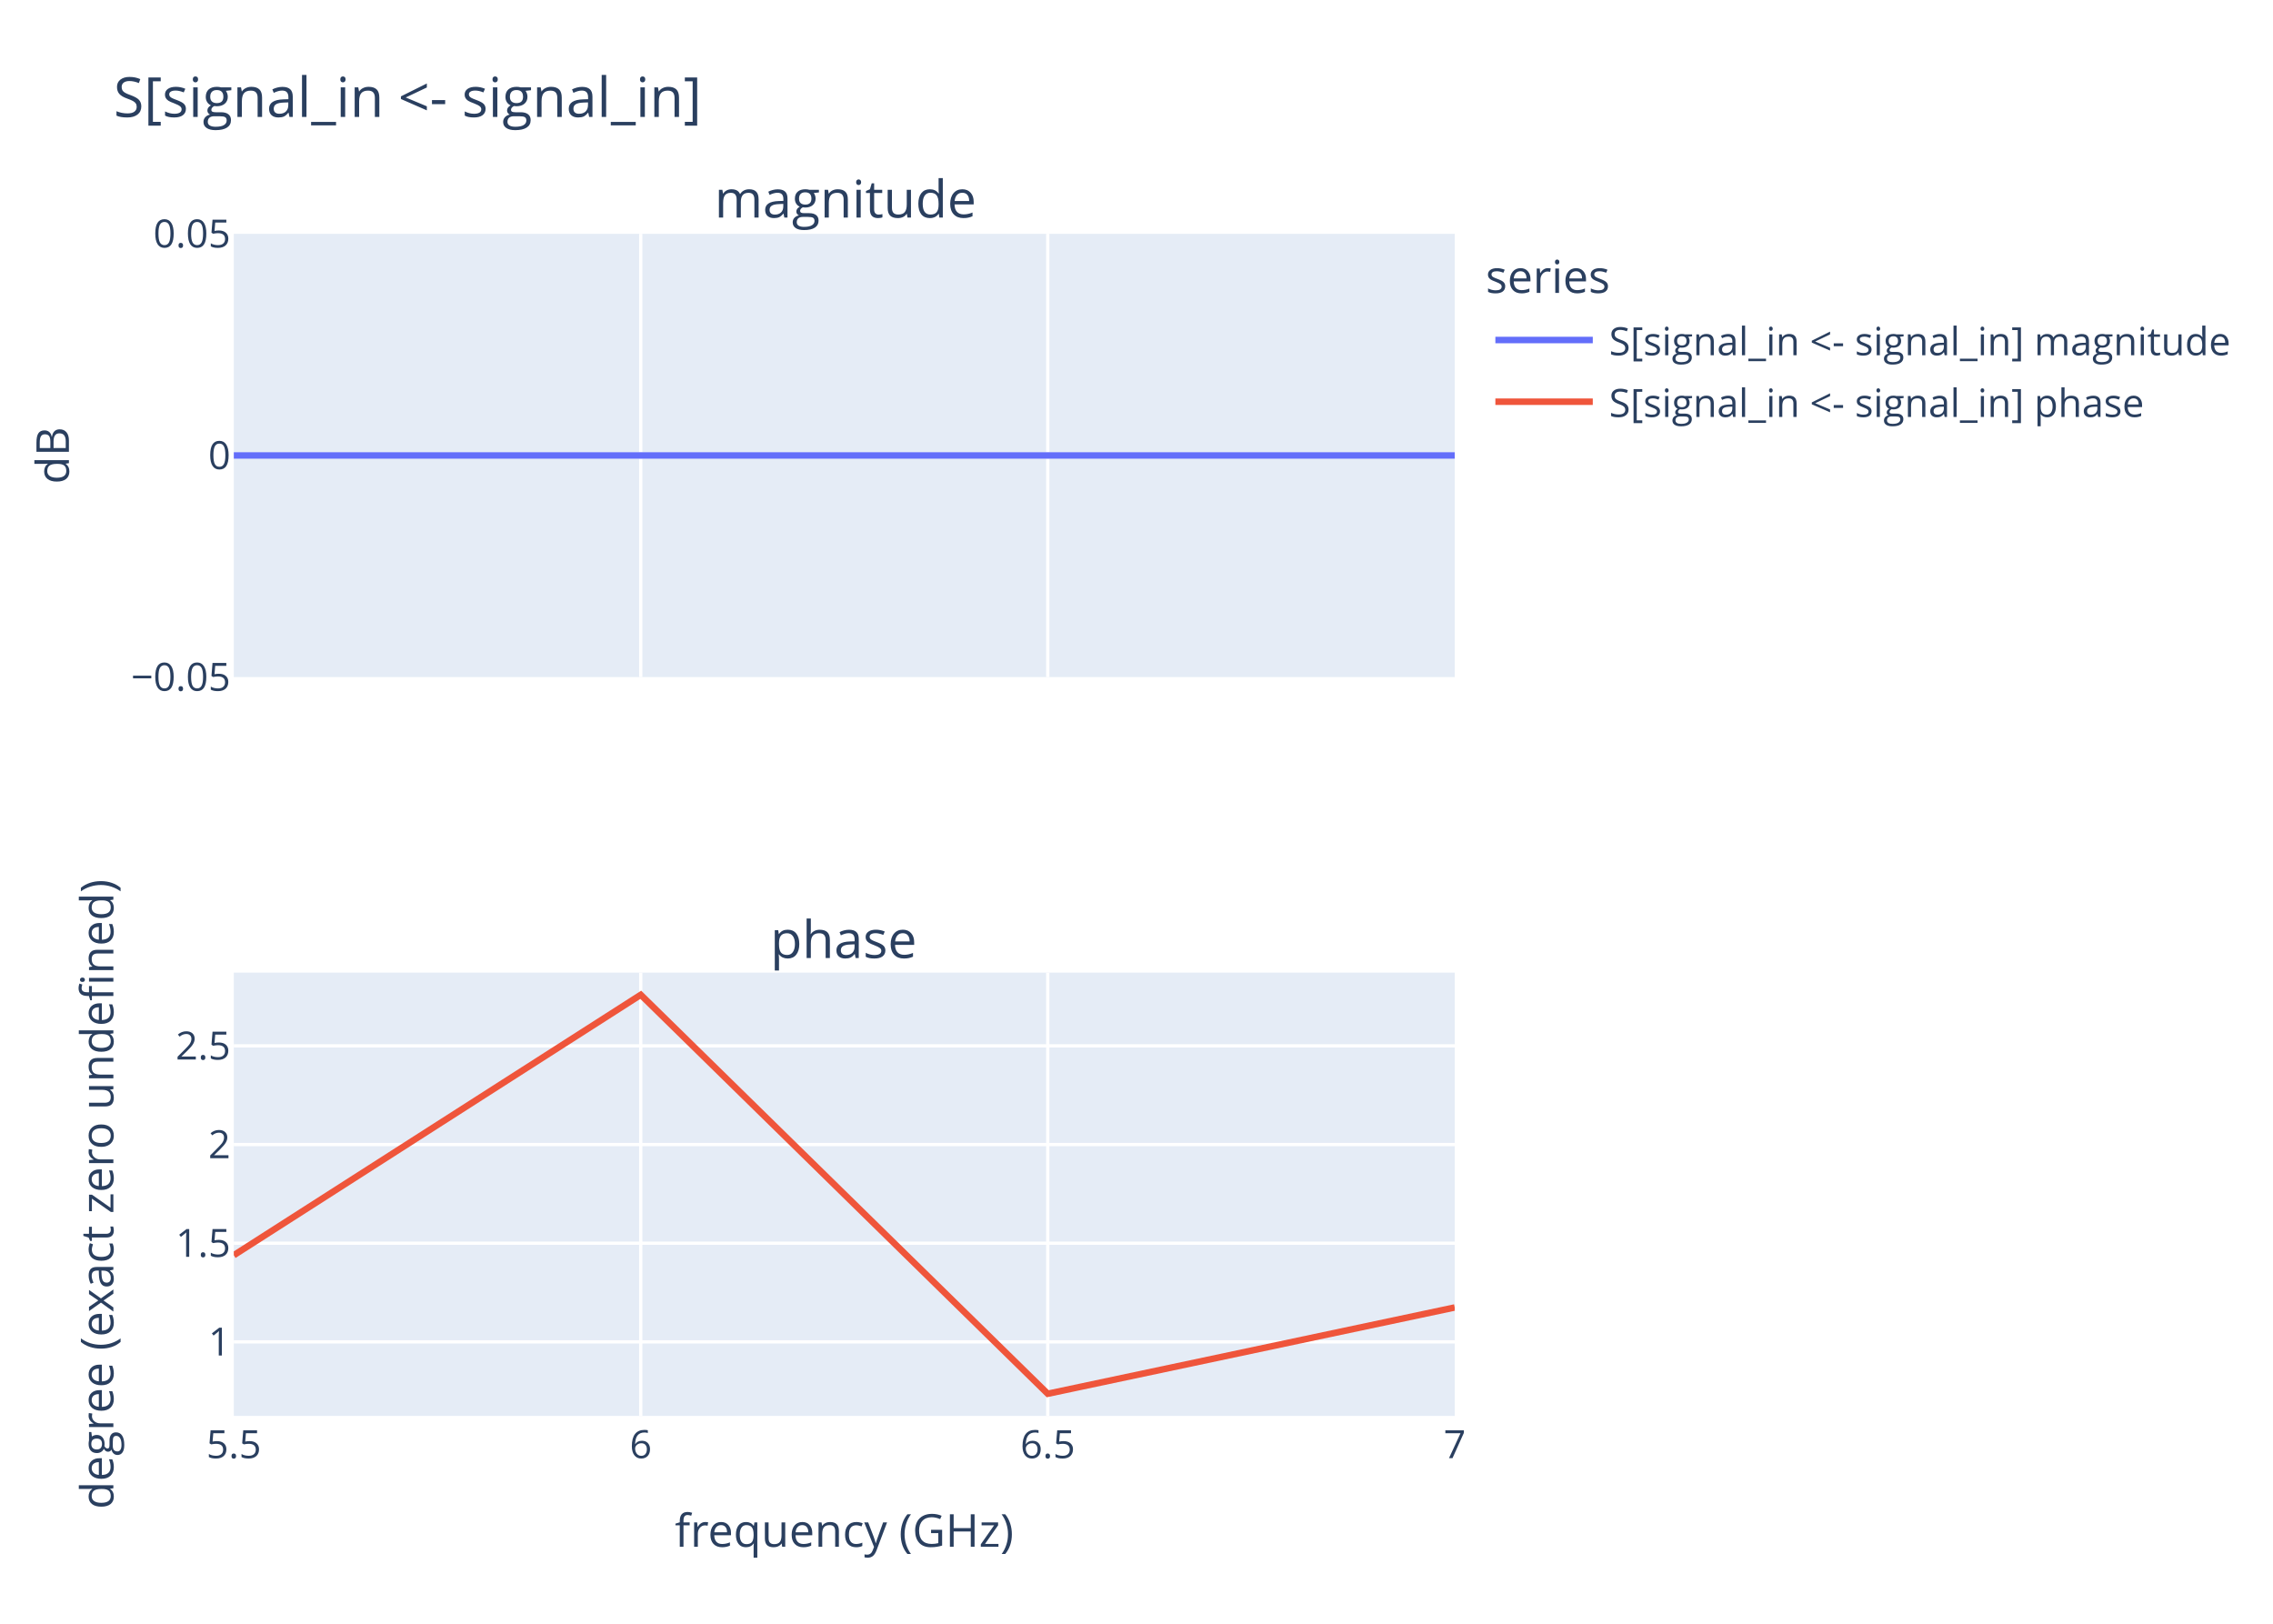
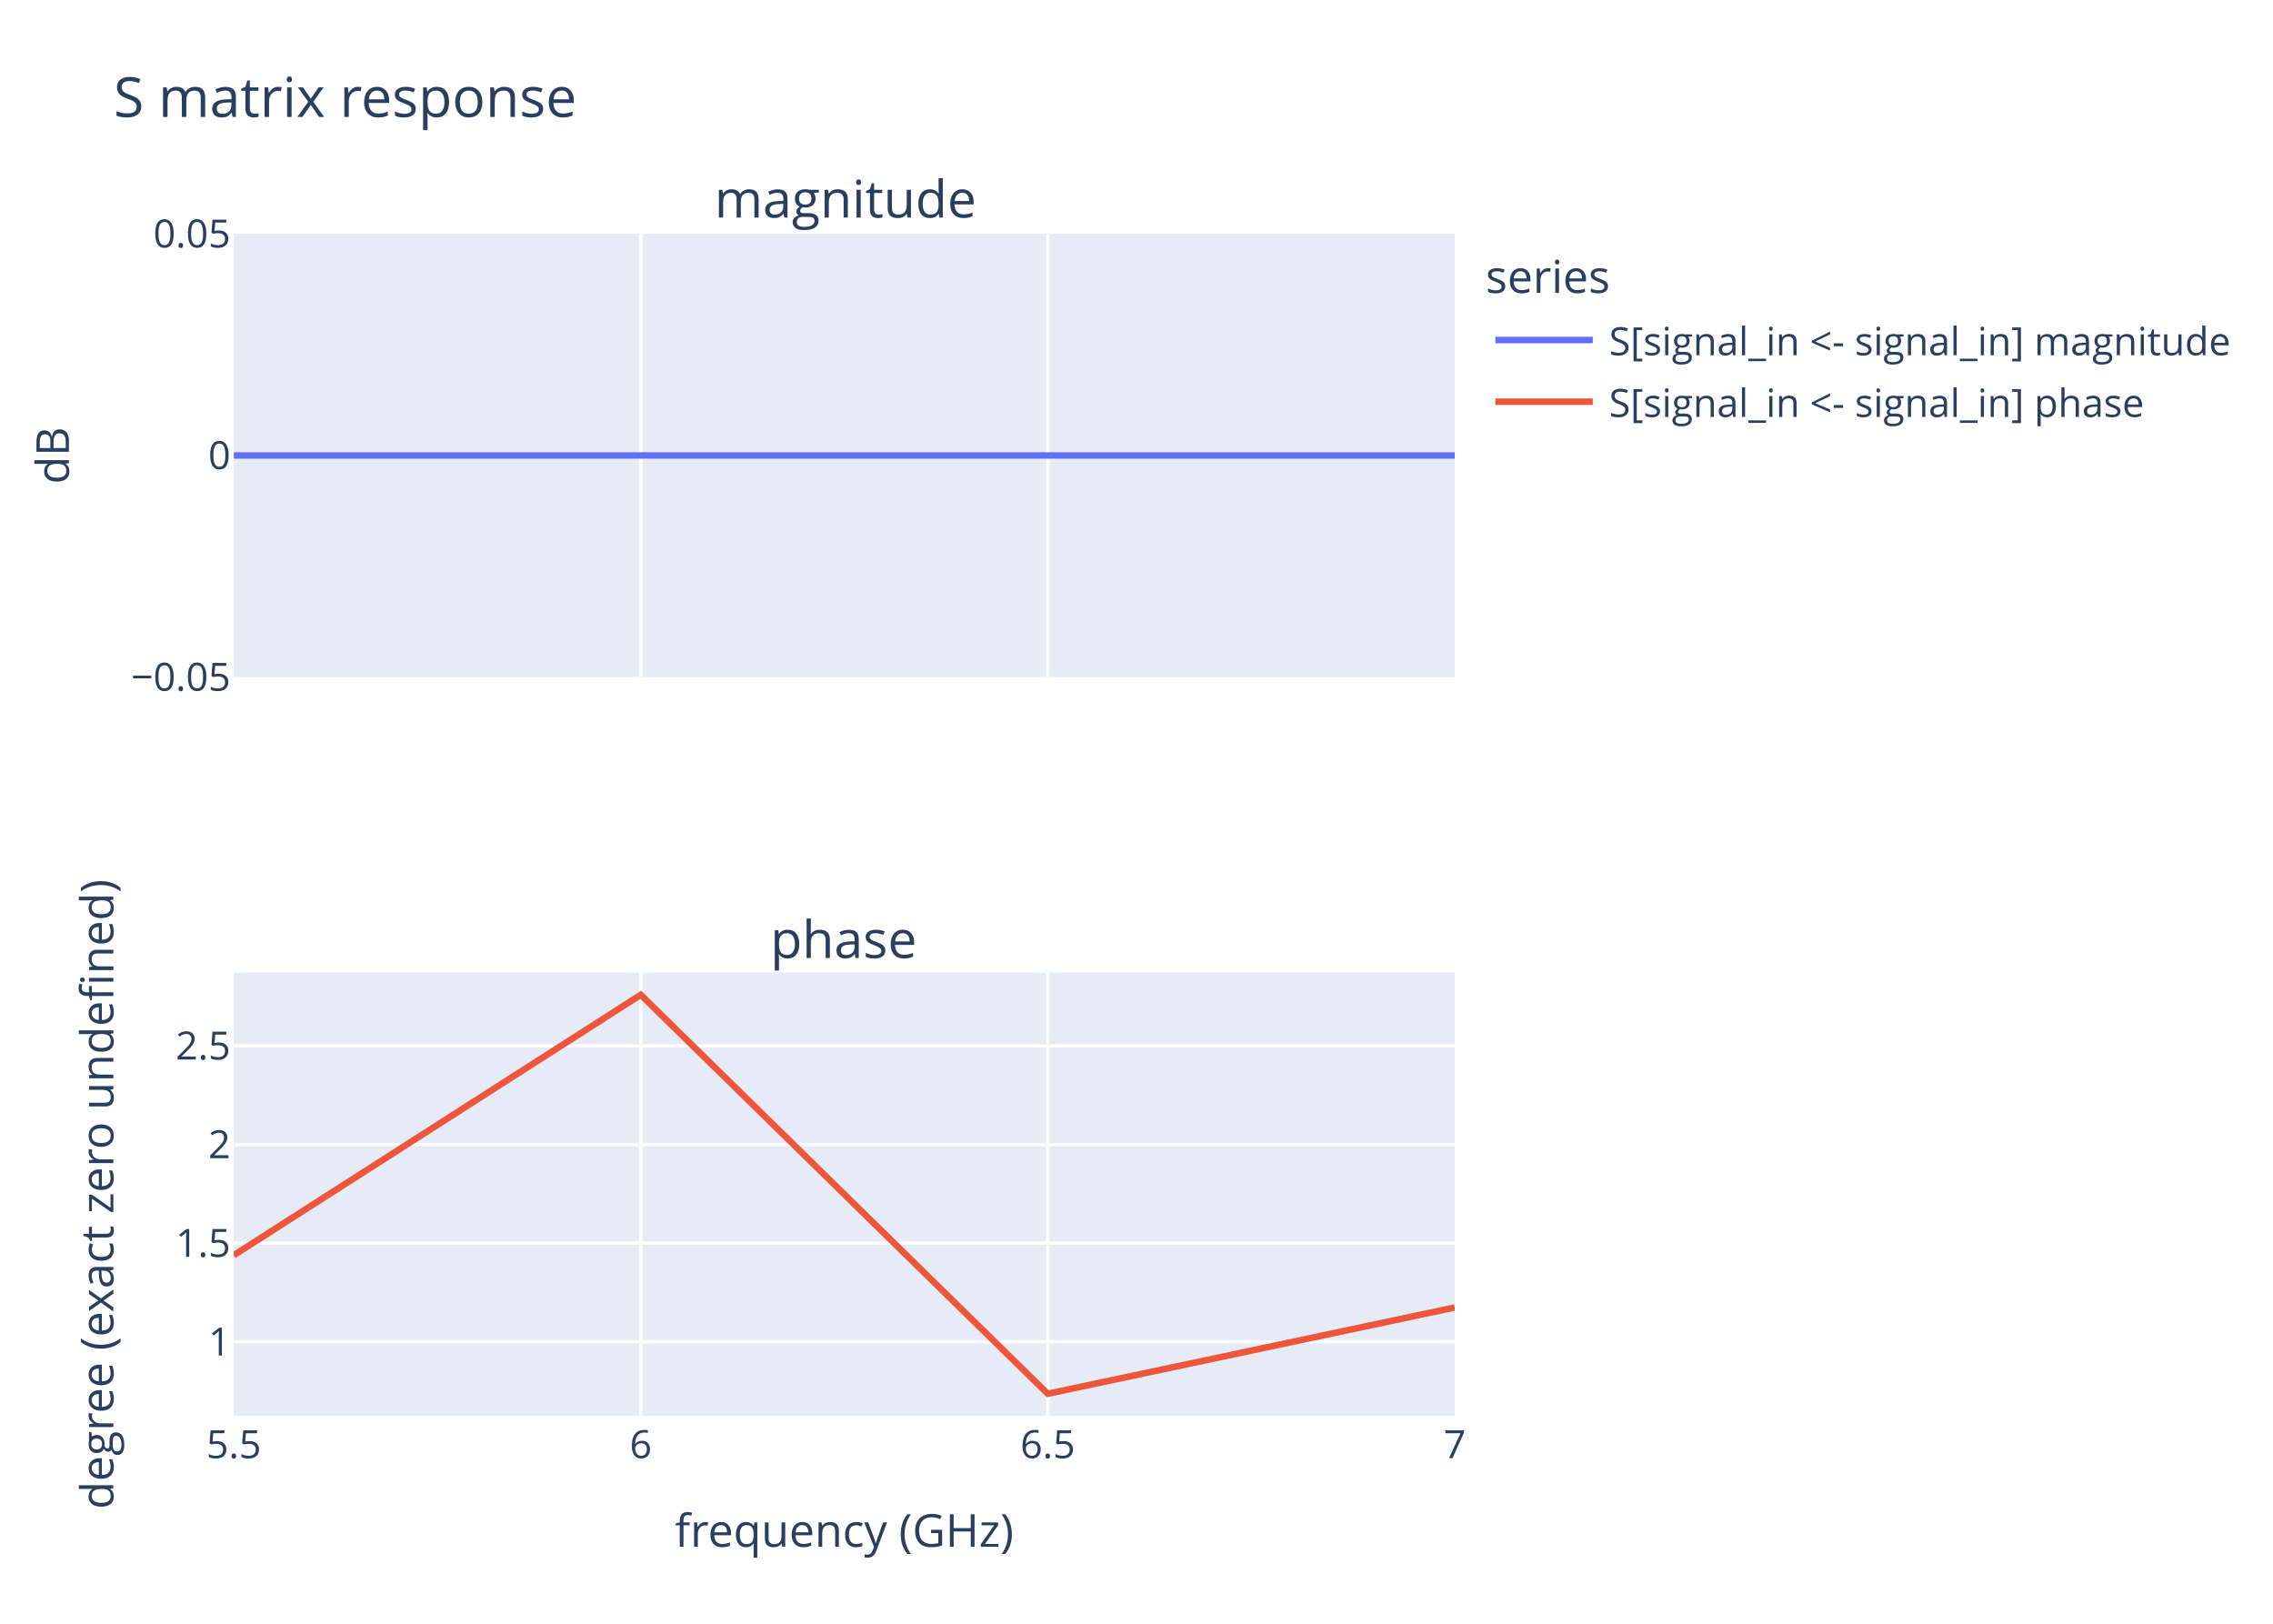
<svg xmlns="http://www.w3.org/2000/svg" class="main-svg" width="700" height="500" style="" viewBox="0 0 700 500">
  <rect x="0" y="0" width="700" height="500" style="fill: rgb(255, 255, 255); fill-opacity: 1;" />
-   <defs id="defs-b321a4">
+   <defs id="defs-71dd76">
    <g class="clips">
-       <clipPath id="clipb321a4xyplot" class="plotclip">
+       <clipPath id="clip71dd76xyplot" class="plotclip">
        <rect width="376" height="136.5" />
      </clipPath>
-       <clipPath id="clipb321a4x2y2plot" class="plotclip">
+       <clipPath id="clip71dd76x2y2plot" class="plotclip">
        <rect width="376" height="136.5" />
      </clipPath>
-       <clipPath class="axesclip" id="clipb321a4x">
+       <clipPath class="axesclip" id="clip71dd76x">
        <rect x="72" y="0" width="376" height="500" />
      </clipPath>
-       <clipPath class="axesclip" id="clipb321a4y">
+       <clipPath class="axesclip" id="clip71dd76y">
        <rect x="0" y="72" width="700" height="136.5" />
      </clipPath>
-       <clipPath class="axesclip" id="clipb321a4xy">
+       <clipPath class="axesclip" id="clip71dd76xy">
        <rect x="72" y="72" width="376" height="136.5" />
      </clipPath>
-       <clipPath class="axesclip" id="clipb321a4y2">
+       <clipPath class="axesclip" id="clip71dd76y2">
        <rect x="0" y="299.5" width="700" height="136.5" />
      </clipPath>
-       <clipPath class="axesclip" id="clipb321a4xy2">
+       <clipPath class="axesclip" id="clip71dd76xy2">
        <rect x="72" y="299.5" width="376" height="136.5" />
      </clipPath>
-       <clipPath class="axesclip" id="clipb321a4x2">
+       <clipPath class="axesclip" id="clip71dd76x2">
        <rect x="72" y="0" width="376" height="500" />
      </clipPath>
-       <clipPath class="axesclip" id="clipb321a4x2y">
+       <clipPath class="axesclip" id="clip71dd76x2y">
        <rect x="72" y="72" width="376" height="136.5" />
      </clipPath>
-       <clipPath class="axesclip" id="clipb321a4x2y2">
+       <clipPath class="axesclip" id="clip71dd76x2y2">
        <rect x="72" y="299.5" width="376" height="136.5" />
      </clipPath>
    </g>
    <g class="gradients" />
    <g class="patterns" />
  </defs>
  <g class="bglayer">
    <rect class="bg" x="72" y="72" width="376" height="136.5" style="fill: rgb(229, 236, 246); fill-opacity: 1; stroke-width: 0;" />
    <rect class="bg" x="72" y="299.5" width="376" height="136.5" style="fill: rgb(229, 236, 246); fill-opacity: 1; stroke-width: 0;" />
  </g>
  <g class="layer-below">
    <g class="imagelayer" />
    <g class="shapelayer" />
  </g>
  <g class="cartesianlayer">
    <g class="subplot xy">
      <g class="layer-subplot">
        <g class="shapelayer" />
        <g class="imagelayer" />
      </g>
      <g class="minor-gridlayer">
        <g class="x" />
        <g class="y" />
      </g>
      <g class="gridlayer">
        <g class="x">
          <path class="xgrid crisp" transform="translate(197.33,0)" d="M0,72v136.5" style="stroke: rgb(255, 255, 255); stroke-opacity: 1; stroke-width: 1px;" />
          <path class="xgrid crisp" transform="translate(322.67,0)" d="M0,72v136.5" style="stroke: rgb(255, 255, 255); stroke-opacity: 1; stroke-width: 1px;" />
        </g>
        <g class="y" />
      </g>
      <g class="zerolinelayer">
        <path class="yzl zl crisp" transform="translate(0,140.25)" d="M72,0h376" style="stroke: rgb(255, 255, 255); stroke-opacity: 1; stroke-width: 2px;" />
      </g>
      <g class="layer-between">
        <g class="shapelayer" />
        <g class="imagelayer" />
      </g>
      <path class="xlines-below" />
      <path class="ylines-below" />
      <g class="overlines-below" />
      <g class="xaxislayer-below" />
      <g class="yaxislayer-below" />
      <g class="overaxes-below" />
      <g class="overplot">
-         <g class="xy" transform="translate(72,72)" clip-path="url(#clipb321a4xyplot)">
+         <g class="xy" transform="translate(72,72)" clip-path="url(#clip71dd76xyplot)">
          <g class="scatterlayer mlayer">
-             <g class="trace scatter traceae344a" style="stroke-miterlimit: 2; opacity: 1;">
+             <g class="trace scatter trace5138bb" style="stroke-miterlimit: 2; opacity: 1;">
              <g class="fills" />
              <g class="errorbars" />
              <g class="lines">
                <path class="js-line" d="M0,68.25L376,68.25" style="vector-effect: none; fill: none; stroke: rgb(99, 110, 250); stroke-opacity: 1; stroke-width: 2px; opacity: 1;" />
              </g>
              <g class="points" />
              <g class="text" />
            </g>
          </g>
        </g>
      </g>
      <g class="zerolinelayer-above" />
      <path class="xlines-above crisp" d="M0,0" style="fill: none;" />
      <path class="ylines-above crisp" d="M0,0" style="fill: none;" />
      <g class="overlines-above" />
      <g class="xaxislayer-above" />
      <g class="yaxislayer-above">
        <g class="ytick">
          <text text-anchor="end" x="71" y="4.2" transform="translate(0,208.5)" style="font-family: 'Open Sans', verdana, arial, sans-serif; font-size: 12px; fill: rgb(42, 63, 95); fill-opacity: 1; white-space: pre;">−0.05</text>
        </g>
        <g class="ytick">
          <text text-anchor="end" x="71" y="4.2" style="font-family: 'Open Sans', verdana, arial, sans-serif; font-size: 12px; fill: rgb(42, 63, 95); fill-opacity: 1; white-space: pre;" transform="translate(0,140.25)">0</text>
        </g>
        <g class="ytick">
          <text text-anchor="end" x="71" y="4.2" style="font-family: 'Open Sans', verdana, arial, sans-serif; font-size: 12px; fill: rgb(42, 63, 95); fill-opacity: 1; white-space: pre;" transform="translate(0,72)">0.05</text>
        </g>
      </g>
      <g class="overaxes-above" />
    </g>
    <g class="subplot x2y2">
      <g class="layer-subplot">
        <g class="shapelayer" />
        <g class="imagelayer" />
      </g>
      <g class="minor-gridlayer">
        <g class="x2" />
        <g class="y2" />
      </g>
      <g class="gridlayer">
        <g class="x2">
          <path class="x2grid crisp" transform="translate(197.33,0)" d="M0,299.5v136.5" style="stroke: rgb(255, 255, 255); stroke-opacity: 1; stroke-width: 1px;" />
          <path class="x2grid crisp" transform="translate(322.67,0)" d="M0,299.5v136.5" style="stroke: rgb(255, 255, 255); stroke-opacity: 1; stroke-width: 1px;" />
        </g>
        <g class="y2">
          <path class="y2grid crisp" transform="translate(0,413.2)" d="M72,0h376" style="stroke: rgb(255, 255, 255); stroke-opacity: 1; stroke-width: 1px;" />
          <path class="y2grid crisp" transform="translate(0,382.82)" d="M72,0h376" style="stroke: rgb(255, 255, 255); stroke-opacity: 1; stroke-width: 1px;" />
          <path class="y2grid crisp" transform="translate(0,352.44)" d="M72,0h376" style="stroke: rgb(255, 255, 255); stroke-opacity: 1; stroke-width: 1px;" />
          <path class="y2grid crisp" transform="translate(0,322.05)" d="M72,0h376" style="stroke: rgb(255, 255, 255); stroke-opacity: 1; stroke-width: 1px;" />
        </g>
      </g>
      <g class="zerolinelayer" />
      <g class="layer-between">
        <g class="shapelayer" />
        <g class="imagelayer" />
      </g>
      <path class="xlines-below" />
      <path class="ylines-below" />
      <g class="overlines-below" />
      <g class="xaxislayer-below" />
      <g class="yaxislayer-below" />
      <g class="overaxes-below" />
      <g class="overplot">
-         <g class="x2y2" transform="translate(72,299.5)" clip-path="url(#clipb321a4x2y2plot)">
+         <g class="x2y2" transform="translate(72,299.5)" clip-path="url(#clip71dd76x2y2plot)">
          <g class="scatterlayer mlayer">
-             <g class="trace scatter trace7517b4" style="stroke-miterlimit: 2; opacity: 1;">
+             <g class="trace scatter tracedd3bed" style="stroke-miterlimit: 2; opacity: 1;">
              <g class="fills" />
              <g class="errorbars" />
              <g class="lines">
                <path class="js-line" d="M0,87.02L125.33,6.83L250.67,129.68L376,103.11" style="vector-effect: none; fill: none; stroke: rgb(239, 85, 59); stroke-opacity: 1; stroke-width: 2px; opacity: 1;" />
              </g>
              <g class="points" />
              <g class="text" />
            </g>
          </g>
        </g>
      </g>
      <g class="zerolinelayer-above" />
      <path class="xlines-above crisp" d="M0,0" style="fill: none;" />
      <path class="ylines-above crisp" d="M0,0" style="fill: none;" />
      <g class="overlines-above" />
      <g class="xaxislayer-above">
        <g class="x2tick">
          <text text-anchor="middle" x="0" y="449" transform="translate(72,0)" style="font-family: 'Open Sans', verdana, arial, sans-serif; font-size: 12px; fill: rgb(42, 63, 95); fill-opacity: 1; white-space: pre;">5.5</text>
        </g>
        <g class="x2tick">
          <text text-anchor="middle" x="0" y="449" style="font-family: 'Open Sans', verdana, arial, sans-serif; font-size: 12px; fill: rgb(42, 63, 95); fill-opacity: 1; white-space: pre;" transform="translate(197.33,0)">6</text>
        </g>
        <g class="x2tick">
          <text text-anchor="middle" x="0" y="449" style="font-family: 'Open Sans', verdana, arial, sans-serif; font-size: 12px; fill: rgb(42, 63, 95); fill-opacity: 1; white-space: pre;" transform="translate(322.67,0)">6.5</text>
        </g>
        <g class="x2tick">
          <text text-anchor="middle" x="0" y="449" style="font-family: 'Open Sans', verdana, arial, sans-serif; font-size: 12px; fill: rgb(42, 63, 95); fill-opacity: 1; white-space: pre;" transform="translate(448,0)">7</text>
        </g>
      </g>
      <g class="yaxislayer-above">
        <g class="y2tick">
          <text text-anchor="end" x="71" y="4.2" transform="translate(0,413.2)" style="font-family: 'Open Sans', verdana, arial, sans-serif; font-size: 12px; fill: rgb(42, 63, 95); fill-opacity: 1; white-space: pre;">1</text>
        </g>
        <g class="y2tick">
          <text text-anchor="end" x="71" y="4.2" style="font-family: 'Open Sans', verdana, arial, sans-serif; font-size: 12px; fill: rgb(42, 63, 95); fill-opacity: 1; white-space: pre;" transform="translate(0,382.82)">1.5</text>
        </g>
        <g class="y2tick">
          <text text-anchor="end" x="71" y="4.2" style="font-family: 'Open Sans', verdana, arial, sans-serif; font-size: 12px; fill: rgb(42, 63, 95); fill-opacity: 1; white-space: pre;" transform="translate(0,352.44)">2</text>
        </g>
        <g class="y2tick">
          <text text-anchor="end" x="71" y="4.2" style="font-family: 'Open Sans', verdana, arial, sans-serif; font-size: 12px; fill: rgb(42, 63, 95); fill-opacity: 1; white-space: pre;" transform="translate(0,322.05)">2.5</text>
        </g>
      </g>
      <g class="overaxes-above" />
    </g>
  </g>
  <g class="polarlayer" />
  <g class="smithlayer" />
  <g class="ternarylayer" />
  <g class="geolayer" />
  <g class="funnelarealayer" />
  <g class="pielayer" />
  <g class="iciclelayer" />
  <g class="treemaplayer" />
  <g class="sunburstlayer" />
  <g class="glimages" />
-   <defs id="topdefs-b321a4">
+   <defs id="topdefs-71dd76">
    <g class="clips" />
-     <clipPath id="legendb321a4">
+     <clipPath id="legend71dd76">
      <rect width="232" height="67" x="0" y="0" />
    </clipPath>
  </defs>
  <g class="layer-above">
    <g class="imagelayer" />
    <g class="shapelayer" />
  </g>
  <g class="infolayer">
    <g class="legend" pointer-events="all" transform="translate(455.52,72)">
      <rect class="bg" shape-rendering="crispEdges" style="stroke: rgb(68, 68, 68); stroke-opacity: 1; fill: rgb(255, 255, 255); fill-opacity: 1; stroke-width: 0px;" width="232" height="67" x="0" y="0" />
-       <g class="scrollbox" transform="" clip-path="url(#legendb321a4)">
+       <g class="scrollbox" transform="" clip-path="url(#legend71dd76)">
        <text class="legendtitletext" text-anchor="start" x="2" y="18.2" style="font-family: 'Open Sans', verdana, arial, sans-serif; font-size: 14px; fill: rgb(42, 63, 95); fill-opacity: 1; white-space: pre; opacity: 1;">series</text>
        <g class="groups">
          <g class="traces" transform="translate(0,32.7)" style="opacity: 1;">
            <text class="legendtext" text-anchor="start" x="40" y="4.68" style="font-family: 'Open Sans', verdana, arial, sans-serif; font-size: 12px; fill: rgb(42, 63, 95); fill-opacity: 1; white-space: pre;">S[signal_in &lt;- signal_in] magnitude</text>
            <g class="layers" style="opacity: 1;">
              <g class="legendfill" />
              <g class="legendlines">
                <path class="js-line" d="M5,0h30" style="fill: none; stroke: rgb(99, 110, 250); stroke-opacity: 1; stroke-width: 2px;" />
              </g>
              <g class="legendsymbols">
                <g class="legendpoints" />
              </g>
            </g>
            <rect class="legendtoggle" x="0" y="-9.5" width="226.777" height="19" style="fill: rgb(0, 0, 0); fill-opacity: 0;" />
          </g>
          <g class="traces" transform="translate(0,51.7)" style="opacity: 1;">
            <text class="legendtext" text-anchor="start" x="40" y="4.68" style="font-family: 'Open Sans', verdana, arial, sans-serif; font-size: 12px; fill: rgb(42, 63, 95); fill-opacity: 1; white-space: pre;">S[signal_in &lt;- signal_in] phase</text>
            <g class="layers" style="opacity: 1;">
              <g class="legendfill" />
              <g class="legendlines">
                <path class="js-line" d="M5,0h30" style="fill: none; stroke: rgb(239, 85, 59); stroke-opacity: 1; stroke-width: 2px;" />
              </g>
              <g class="legendsymbols">
                <g class="legendpoints" />
              </g>
            </g>
            <rect class="legendtoggle" x="0" y="-9.5" width="226.777" height="19" style="fill: rgb(0, 0, 0); fill-opacity: 0;" />
          </g>
        </g>
      </g>
      <rect class="scrollbar" rx="20" ry="3" width="0" height="0" style="fill: rgb(128, 139, 164); fill-opacity: 1;" x="0" y="0" />
    </g>
    <g class="g-gtitle">
-       <text class="gtitle" x="35" y="36" text-anchor="start" dy="0em" style="opacity: 1; font-family: 'Open Sans', verdana, arial, sans-serif; font-size: 17px; fill: rgb(42, 63, 95); fill-opacity: 1; white-space: pre;">S[signal_in &lt;- signal_in]</text>
+       <text class="gtitle" x="35" y="36" text-anchor="start" dy="0em" style="opacity: 1; font-family: 'Open Sans', verdana, arial, sans-serif; font-size: 17px; fill: rgb(42, 63, 95); fill-opacity: 1; white-space: pre;">S matrix response</text>
    </g>
    <g class="g-xtitle" />
    <g class="g-x2title">
      <text class="x2title" x="260" y="476.3" text-anchor="middle" style="opacity: 1; font-family: 'Open Sans', verdana, arial, sans-serif; font-size: 14px; fill: rgb(42, 63, 95); fill-opacity: 1; white-space: pre;">frequency (GHz)</text>
    </g>
    <g class="g-ytitle">
      <text class="ytitle" transform="rotate(-90,21.225,140.25)" x="21.225" y="140.25" text-anchor="middle" style="opacity: 1; font-family: 'Open Sans', verdana, arial, sans-serif; font-size: 14px; fill: rgb(42, 63, 95); fill-opacity: 1; white-space: pre;">dB</text>
    </g>
    <g class="g-y2title">
      <text class="y2title" transform="rotate(-90,34.9125,367.75)" x="34.913" y="367.75" text-anchor="middle" style="opacity: 1; font-family: 'Open Sans', verdana, arial, sans-serif; font-size: 14px; fill: rgb(42, 63, 95); fill-opacity: 1; white-space: pre;">degree (exact zero undefined)</text>
    </g>
    <g class="annotation" data-index="0" style="opacity: 1;">
      <g class="annotation-text-g" transform="rotate(0,260,61.5)">
        <g class="cursor-pointer" transform="translate(221,51)">
          <rect class="bg" x="0.5" y="0.5" width="78" height="20" style="stroke-width: 1px; stroke: rgb(0, 0, 0); stroke-opacity: 0; fill: rgb(0, 0, 0); fill-opacity: 0;" />
          <text class="annotation-text" text-anchor="middle" x="39.359" y="16" style="font-family: 'Open Sans', verdana, arial, sans-serif; font-size: 16px; fill: rgb(42, 63, 95); fill-opacity: 1; white-space: pre;">magnitude</text>
        </g>
      </g>
    </g>
    <g class="annotation" data-index="1" style="opacity: 1;">
      <g class="annotation-text-g" transform="rotate(0,260,289)">
        <g class="cursor-pointer" transform="translate(236,279)">
          <rect class="bg" x="0.5" y="0.5" width="47" height="20" style="stroke-width: 1px; stroke: rgb(0, 0, 0); stroke-opacity: 0; fill: rgb(0, 0, 0); fill-opacity: 0;" />
          <text class="annotation-text" text-anchor="middle" x="23.797" y="16" style="font-family: 'Open Sans', verdana, arial, sans-serif; font-size: 16px; fill: rgb(42, 63, 95); fill-opacity: 1; white-space: pre;">phase</text>
        </g>
      </g>
    </g>
  </g>
</svg>
